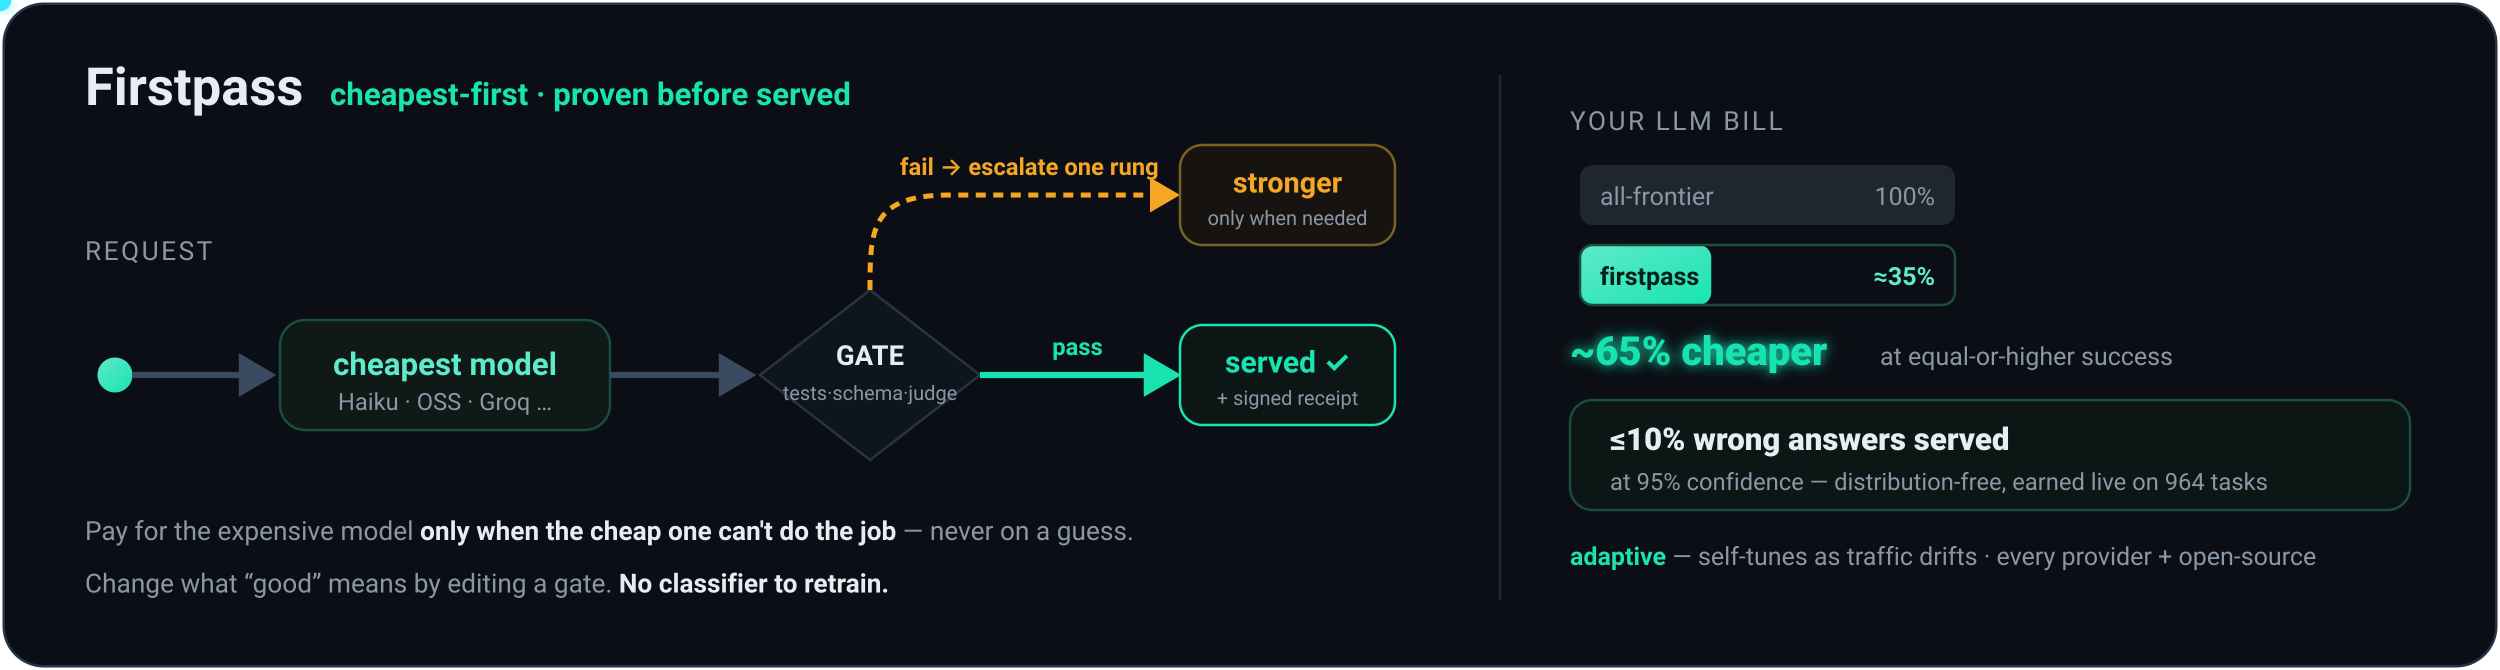
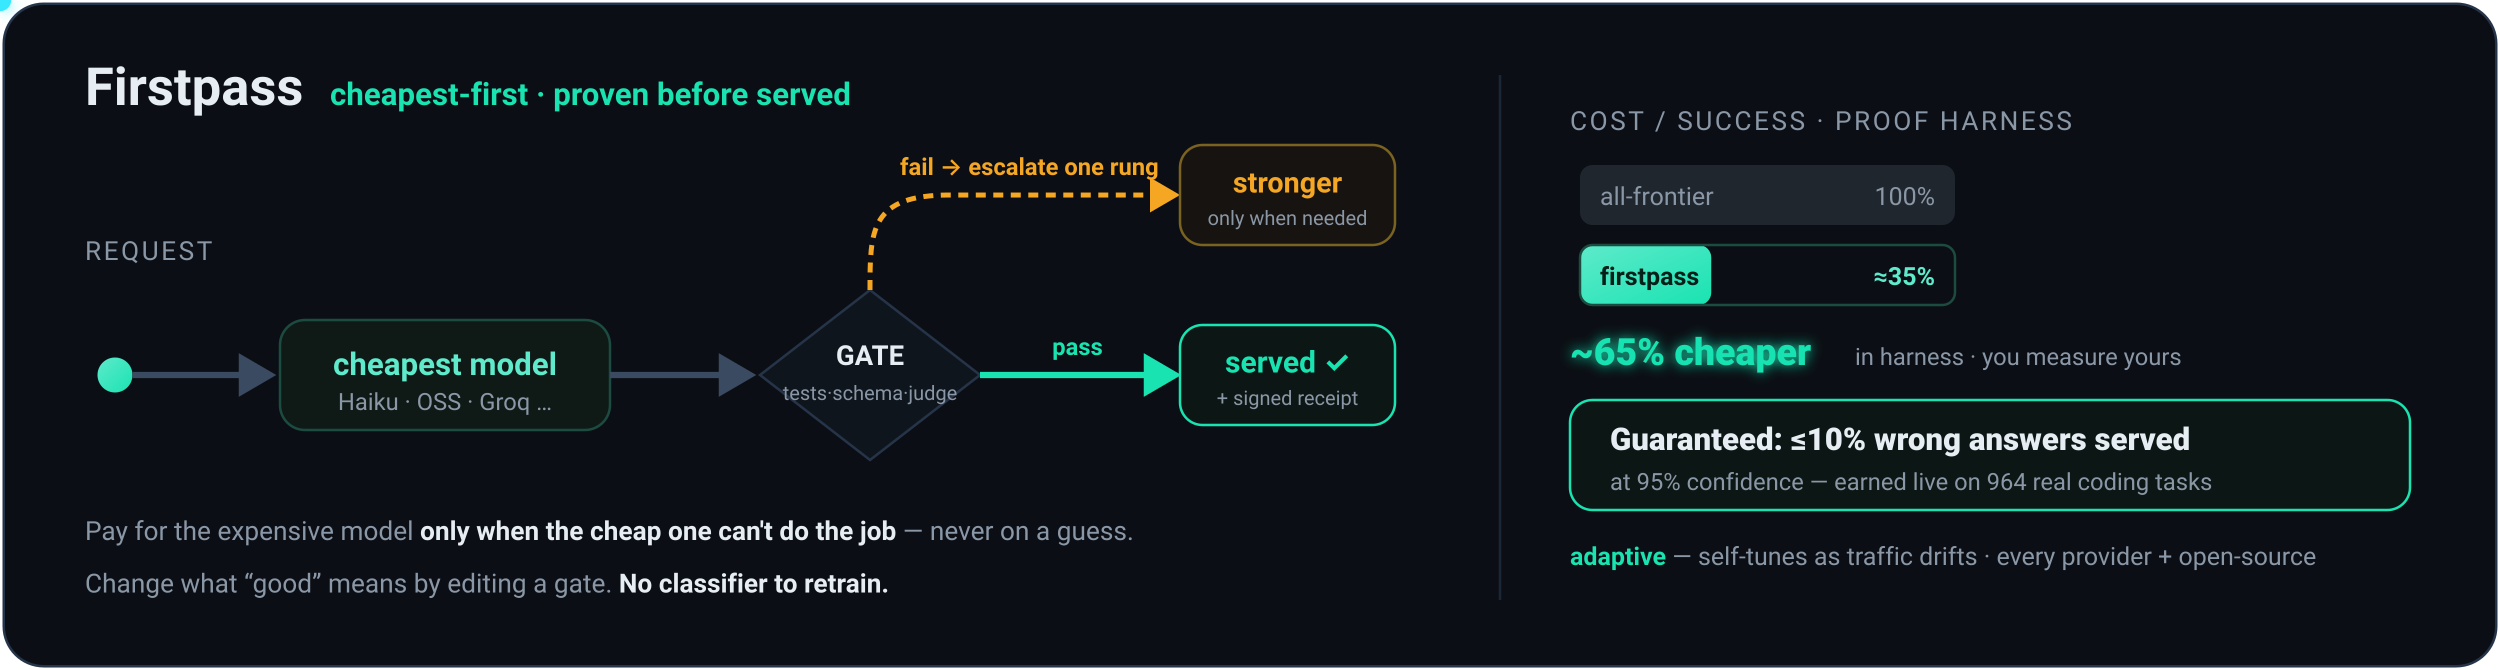
<svg xmlns="http://www.w3.org/2000/svg" viewBox="0 0 1000 268" role="img" preserveAspectRatio="xMidYMid meet" font-family="ui-sans-serif, -apple-system, Segoe UI, Roboto, sans-serif">
  <defs>
    <linearGradient id="mint" x1="0" y1="0" x2="1" y2="1">
      <stop offset="0" stop-color="#5EEACB" />
      <stop offset="1" stop-color="#19E3B1" />
    </linearGradient>
    <filter id="glow" x="-80%" y="-80%" width="260%" height="260%">
      <feGaussianBlur stdDeviation="2.6" result="b" />
      <feMerge>
        <feMergeNode in="b" />
        <feMergeNode in="SourceGraphic" />
      </feMerge>
    </filter>
    <marker id="a" markerWidth="7" markerHeight="7" refX="5" refY="3.5" orient="auto">
      <path d="M0 0 L6 3.5 L0 7 Z" fill="#3A4A61" />
    </marker>
    <marker id="am" markerWidth="7" markerHeight="7" refX="5" refY="3.5" orient="auto">
      <path d="M0 0 L6 3.5 L0 7 Z" fill="#19E3B1" />
    </marker>
    <marker id="af" markerWidth="7" markerHeight="7" refX="5" refY="3.5" orient="auto">
      <path d="M0 0 L6 3.5 L0 7 Z" fill="#F5A623" />
    </marker>
  </defs>
  <rect x="1.5" y="1.5" width="997" height="265" rx="16" fill="#0B0E14" stroke="#263449" />
  <text x="34" y="42" font-size="21" font-weight="700" fill="#E6EDF3">Firstpass</text>
  <text x="132" y="42" font-size="12.5" fill="#19E3B1" font-weight="600">cheapest-first · proven before served</text>
  <text x="34" y="104" font-size="10.5" fill="#8A97A6" letter-spacing="1">REQUEST</text>
  <circle cx="46" cy="150" r="7" fill="url(#mint)" />
  <path d="M53 150 L108 150" stroke="#3A4A61" stroke-width="2.5" marker-end="url(#a)" />
  <rect x="112" y="128" width="132" height="44" rx="10" fill="#0F1A17" stroke="#1c4b40" />
  <text x="178" y="150" text-anchor="middle" font-size="12.5" font-weight="600" fill="#5EEACB">cheapest model</text>
  <text x="178" y="164" text-anchor="middle" font-size="9.5" fill="#8A97A6">Haiku · OSS · Groq …</text>
  <path d="M244 150 L300 150" stroke="#3A4A61" stroke-width="2.5" marker-end="url(#a)" />
  <path d="M348 116 L392 150 L348 184 L304 150 Z" fill="#0F151C" stroke="#263449" />
  <text x="348" y="146" text-anchor="middle" font-size="11" font-weight="700" fill="#E6EDF3">GATE</text>
  <text x="348" y="160" text-anchor="middle" font-size="8" fill="#8A97A6">tests·schema·judge</text>
  <path d="M392 150 L470 150" stroke="#19E3B1" stroke-width="2.5" marker-end="url(#am)" />
  <text x="431" y="142" text-anchor="middle" font-size="9.5" fill="#19E3B1" font-weight="600">pass</text>
  <rect x="472" y="130" width="86" height="40" rx="9" fill="#0c1614" stroke="#19E3B1" />
  <text x="515" y="149" text-anchor="middle" font-size="12" font-weight="700" fill="#19E3B1">served ✓</text>
  <text x="515" y="162" text-anchor="middle" font-size="8" fill="#8A97A6">+ signed receipt</text>
  <path d="M348 116 C348 92 348 78 380 78 L470 78" fill="none" stroke="#F5A623" stroke-width="2" stroke-dasharray="4 3" marker-end="url(#af)" />
  <text x="360" y="70" font-size="9.5" fill="#F5A623" font-weight="600">fail → escalate one rung</text>
  <rect x="472" y="58" width="86" height="40" rx="9" fill="#171310" stroke="#7a6320" />
  <text x="515" y="77" text-anchor="middle" font-size="11.5" font-weight="600" fill="#F5A623">stronger</text>
  <text x="515" y="90" text-anchor="middle" font-size="8" fill="#8A97A6">only when needed</text>
  <circle r="4.5" fill="#38E8FF" filter="url(#glow)">
    <animateMotion dur="3.4s" repeatCount="indefinite" path="M46 150 L178 150 L348 150 L515 150" />
  </circle>
  <text x="34" y="216" font-size="10.5" fill="#8A97A6">Pay for the expensive model <tspan fill="#E6EDF3" font-weight="600">only when the cheap one can't do the job</tspan> — never on a guess.</text>
  <text x="34" y="237" font-size="10.5" fill="#8A97A6">Change what “good” means by editing a gate. <tspan fill="#E6EDF3" font-weight="600">No classifier to retrain.</tspan>
  </text>
  <line x1="600" y1="30" x2="600" y2="240" stroke="#1B2636" />
-   <text x="628" y="52" font-size="10.5" fill="#8A97A6" letter-spacing="1">YOUR LLM BILL</text>
+   <text x="628" y="52" font-size="10.5" fill="#8A97A6" letter-spacing="1">COST / SUCCESS · PROOF HARNESS</text>
  <rect x="632" y="66" width="150" height="24" rx="5" fill="#20262e" />
  <text x="640" y="82" font-size="10" fill="#8A97A6">all-frontier</text>
  <text x="774" y="82" text-anchor="end" font-size="10" fill="#8A97A6">100%</text>
  <rect x="632" y="98" width="52.5" height="24" rx="5" fill="url(#mint)" />
  <rect x="632" y="98" width="150" height="24" rx="5" fill="none" stroke="#1c4b40" />
  <text x="640" y="114" font-size="10" font-weight="700" fill="#052019">firstpass</text>
  <text x="774" y="114" text-anchor="end" font-size="10" fill="#5EEACB" font-weight="700">≈35%</text>
-   <text x="628" y="146" font-size="16" font-weight="800" fill="#19E3B1" filter="url(#glow)">~65% cheaper</text>
-   <text x="752" y="146" font-size="10" fill="#8A97A6">at equal-or-higher success</text>
-   <rect x="628" y="160" width="336" height="44" rx="9" fill="#0c1614" stroke="#1c4b40" />
-   <text x="644" y="180" font-size="12.5" font-weight="800" fill="#E6EDF3">≤10% wrong answers served</text>
-   <text x="644" y="196" font-size="9.5" fill="#8A97A6">at 95% confidence — distribution-free, earned live on 964 tasks</text>
+   <text x="628" y="146" font-size="15" font-weight="800" fill="#19E3B1" filter="url(#glow)">~65% cheaper</text>
+   <text x="742" y="146" font-size="9.5" fill="#8A97A6">in harness · you measure yours</text>
+   <rect x="628" y="160" width="336" height="44" rx="9" fill="#0c1614" stroke="#19E3B1" />
+   <text x="644" y="180" font-size="12.5" font-weight="800" fill="#E6EDF3">Guaranteed: ≤10% wrong answers served</text>
+   <text x="644" y="196" font-size="9.5" fill="#8A97A6">at 95% confidence — earned live on 964 real coding tasks</text>
  <text x="628" y="226" font-size="10" fill="#8A97A6">
    <tspan fill="#19E3B1" font-weight="700">adaptive</tspan> — self-tunes as traffic drifts  ·  every provider + open-source</text>
</svg>
